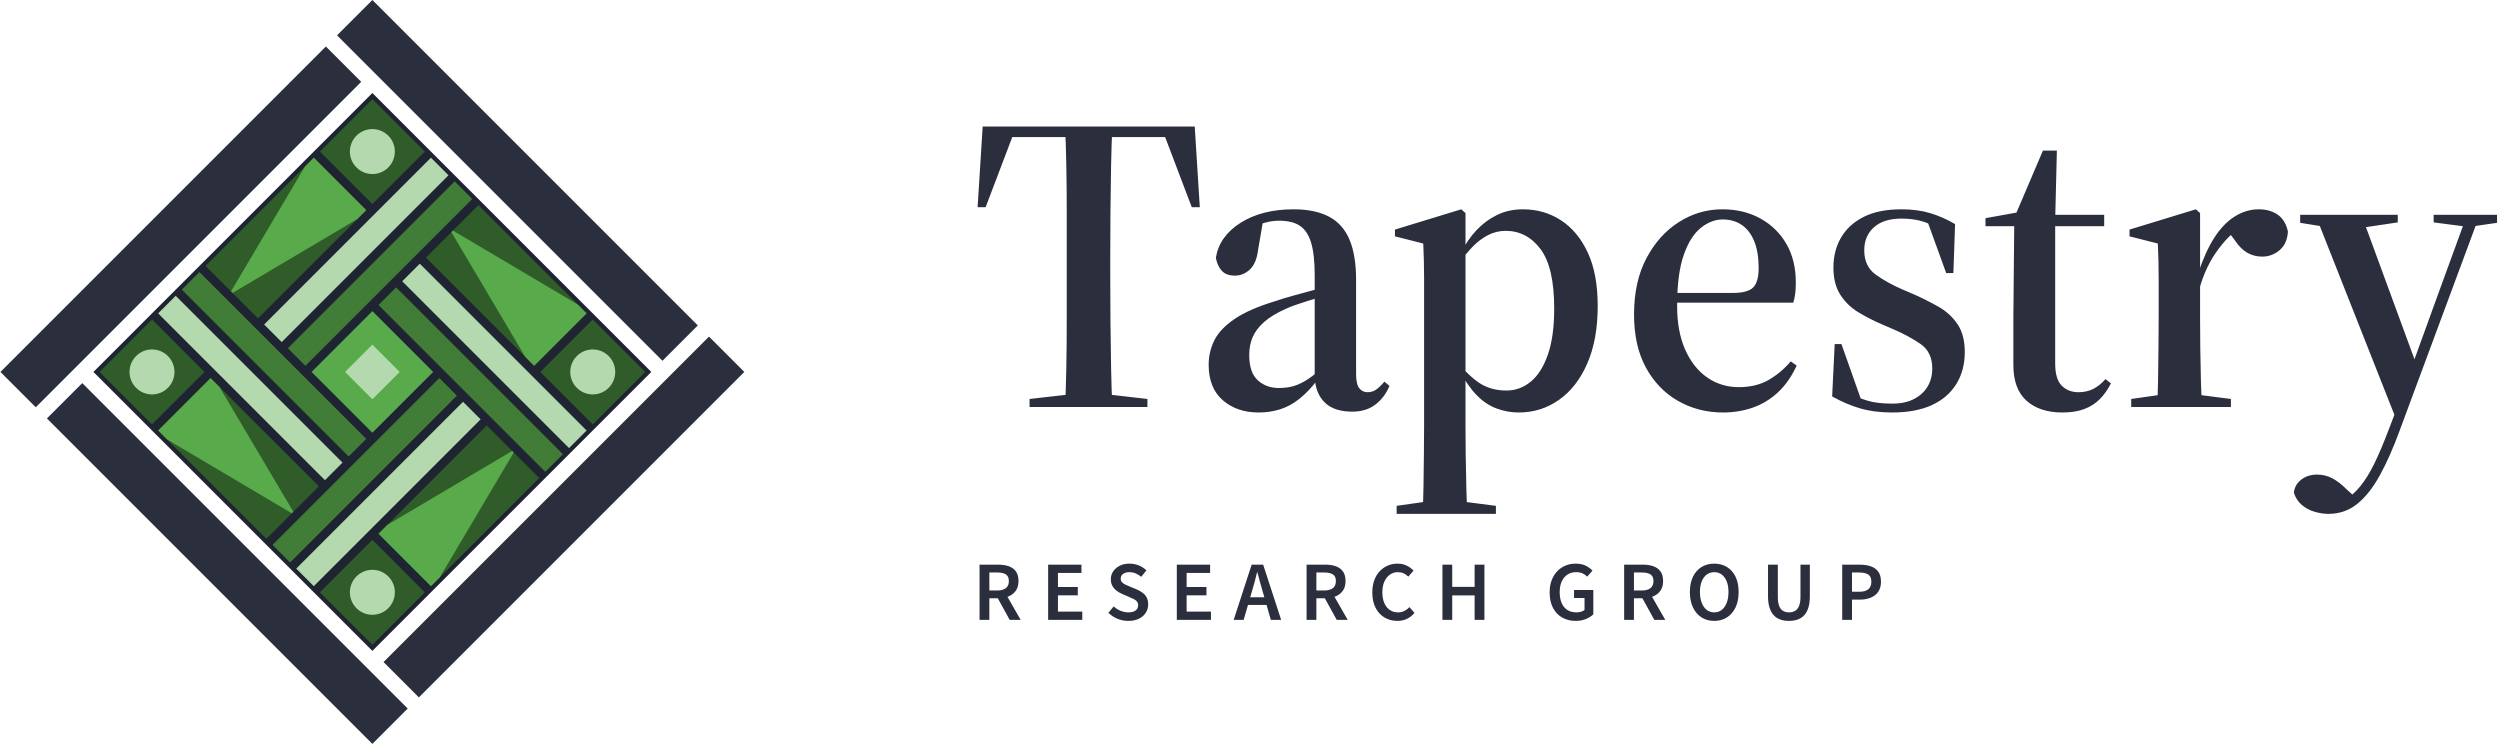
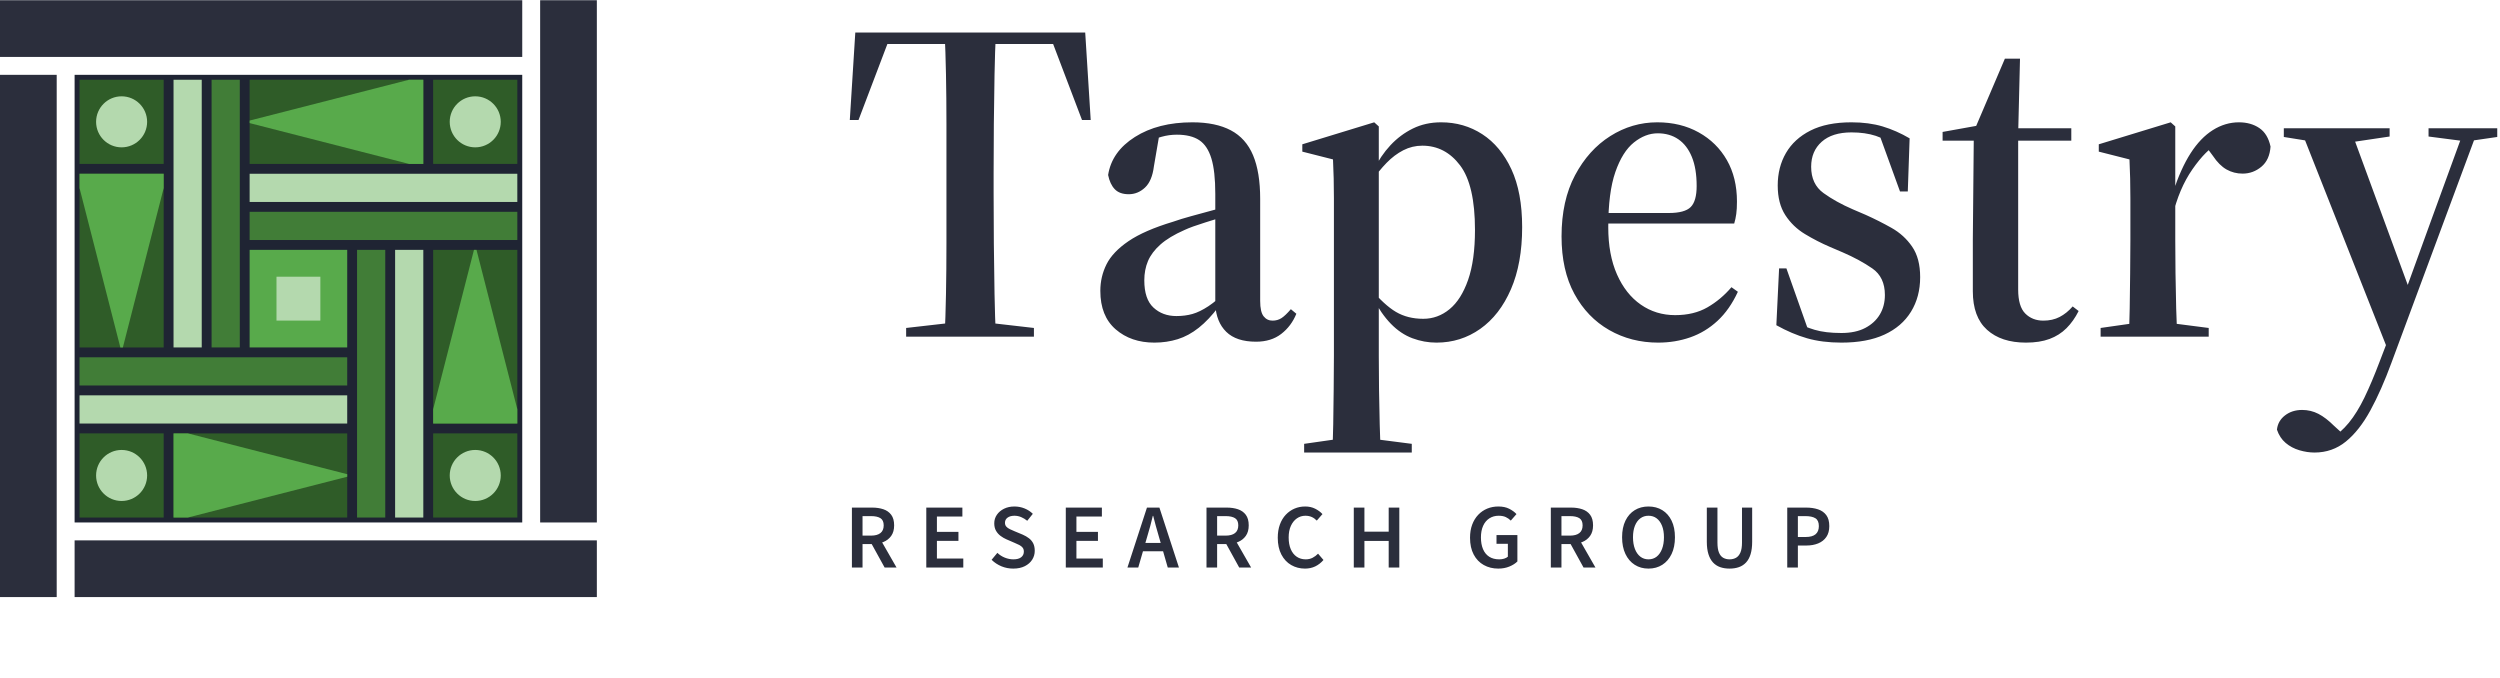
- <svg xmlns="http://www.w3.org/2000/svg" viewBox="0.00 -192.70 1183.26 352.20" width="1183" height="352">
-   <g transform="rotate(45 176.100 -16.600)">
-     <rect x="51.578" y="-141.122" width="217.913" height="23.659" fill="#2b2e3c" />
-     <rect x="276.962" y="-141.122" width="23.659" height="217.913" fill="#2b2e3c" />
-     <rect x="82.709" y="84.262" width="217.913" height="23.659" fill="#2b2e3c" />
-     <rect x="51.578" y="-109.991" width="23.659" height="217.913" fill="#2b2e3c" />
-     <g transform="translate(82.709 -109.991) scale(186.7823)">
+ <svg xmlns="http://www.w3.org/2000/svg" viewBox="0.00 -146.91 1091.69 295.71" width="1092" height="296">
+   <g>
+     <rect x="0.000" y="-146.914" width="228.050" height="24.760" fill="#2b2e3c" />
+     <rect x="235.868" y="-146.914" width="24.760" height="228.050" fill="#2b2e3c" />
+     <rect x="32.579" y="88.954" width="228.050" height="24.760" fill="#2b2e3c" />
+     <rect x="0.000" y="-114.336" width="24.760" height="228.050" fill="#2b2e3c" />
+     <g transform="translate(32.579 -114.336) scale(195.471)">
      <defs>
-         <clipPath id="Gst">
+         <clipPath id="qst">
          <rect x="0.221" y="0.801" width="0.388" height="0.188" />
        </clipPath>
      </defs>
      <rect width="1" height="1" fill="#1f2433" />
      <g transform="rotate(0 0.5 0.5)">
        <rect x="0.011" y="0.631" width="0.598" height="0.063" rx="0" fill="#417d37" />
        <rect x="0.011" y="0.716" width="0.598" height="0.063" rx="0" fill="#b4d9ae" />
        <rect x="0.011" y="0.801" width="0.188" height="0.188" rx="0" fill="#2f5c28" />
        <circle cx="0.105" cy="0.895" r="0.057" fill="#b4d9ae" />
-         <g clip-path="url(#Gst)">
+         <g clip-path="url(#qst)">
          <rect x="0.21" y="0.79" width="0.41" height="0.21" fill="#2f5c28" />
          <path d="M0.21,0.79 L0.62,0.895 L0.21,1 Z" fill="#58aa4b" />
        </g>
      </g>
      <g transform="rotate(90 0.5 0.5)">
        <rect x="0.011" y="0.631" width="0.598" height="0.063" rx="0" fill="#417d37" />
        <rect x="0.011" y="0.716" width="0.598" height="0.063" rx="0" fill="#b4d9ae" />
        <rect x="0.011" y="0.801" width="0.188" height="0.188" rx="0" fill="#2f5c28" />
        <circle cx="0.105" cy="0.895" r="0.057" fill="#b4d9ae" />
-         <g clip-path="url(#Gst)">
+         <g clip-path="url(#qst)">
          <rect x="0.21" y="0.79" width="0.41" height="0.21" fill="#2f5c28" />
          <path d="M0.21,0.79 L0.62,0.895 L0.21,1 Z" fill="#58aa4b" />
        </g>
      </g>
      <g transform="rotate(180 0.5 0.5)">
        <rect x="0.011" y="0.631" width="0.598" height="0.063" rx="0" fill="#417d37" />
        <rect x="0.011" y="0.716" width="0.598" height="0.063" rx="0" fill="#b4d9ae" />
        <rect x="0.011" y="0.801" width="0.188" height="0.188" rx="0" fill="#2f5c28" />
        <circle cx="0.105" cy="0.895" r="0.057" fill="#b4d9ae" />
-         <g clip-path="url(#Gst)">
+         <g clip-path="url(#qst)">
          <rect x="0.21" y="0.79" width="0.41" height="0.21" fill="#2f5c28" />
          <path d="M0.21,0.79 L0.62,0.895 L0.21,1 Z" fill="#58aa4b" />
        </g>
      </g>
      <g transform="rotate(270 0.5 0.5)">
        <rect x="0.011" y="0.631" width="0.598" height="0.063" rx="0" fill="#417d37" />
        <rect x="0.011" y="0.716" width="0.598" height="0.063" rx="0" fill="#b4d9ae" />
        <rect x="0.011" y="0.801" width="0.188" height="0.188" rx="0" fill="#2f5c28" />
        <circle cx="0.105" cy="0.895" r="0.057" fill="#b4d9ae" />
-         <g clip-path="url(#Gst)">
+         <g clip-path="url(#qst)">
          <rect x="0.21" y="0.79" width="0.41" height="0.21" fill="#2f5c28" />
          <path d="M0.21,0.79 L0.62,0.895 L0.21,1 Z" fill="#58aa4b" />
        </g>
      </g>
      <rect x="0.391" y="0.391" width="0.218" height="0.218" rx="0" fill="#58aa4b" />
      <rect x="0.451" y="0.451" width="0.098" height="0.098" rx="0" fill="#b4d9ae" />
    </g>
  </g>
-   <path d="M487.26 0.0V-3.8L510.06 -6.4H520.46L543.06 -3.8V0.0ZM504.06 0.0Q504.46 -8.0 504.66 -18.6Q504.86 -29.2 504.86 -40.7Q504.86 -52.2 504.86 -62.6V-71.4Q504.86 -81.8 504.86 -93.0Q504.86 -104.2 504.66 -114.5Q504.46 -124.8 504.06 -132.8H526.46Q526.06 -124.8 525.86 -114.4Q525.66 -104.0 525.56 -92.9Q525.46 -81.8 525.46 -71.4V-62.6Q525.46 -52.2 525.56 -40.7Q525.66 -29.2 525.86 -18.6Q526.06 -8.0 526.46 0.0ZM462.66 -94.6 465.06 -132.8H565.46L567.86 -94.6H564.06L550.46 -130.4L557.86 -127.8H472.66L480.06 -130.4L466.46 -94.6ZM595.66 2.6Q585.46 2.6 578.76 -3.2Q572.06 -9.0 572.06 -20.0Q572.06 -26.2 574.76 -31.6Q577.46 -37.0 584.36 -41.7Q591.26 -46.4 603.86 -50.2Q607.26 -51.4 611.66 -52.6Q616.06 -53.8 621.56 -55.3Q627.06 -56.8 633.06 -58.2V-54.6Q624.06 -51.8 617.96 -49.9Q611.86 -48.0 608.86 -46.6Q602.06 -43.6 598.26 -40.2Q594.46 -36.8 592.86 -33.0Q591.26 -29.2 591.26 -24.6Q591.26 -16.4 595.26 -12.7Q599.26 -9.0 605.26 -9.0Q609.06 -9.0 612.26 -9.9Q615.46 -10.8 619.26 -13.3Q623.06 -15.8 628.06 -20.8L629.66 -13.0H623.66Q619.46 -7.4 615.06 -3.9Q610.66 -0.4 605.86 1.1Q601.06 2.6 595.66 2.6ZM640.06 2.2Q631.46 2.2 627.06 -2.1Q622.66 -6.4 622.26 -14.0V-14.6V-62.4Q622.26 -72.2 620.56 -77.8Q618.86 -83.4 615.26 -85.8Q611.66 -88.2 605.46 -88.2Q602.06 -88.2 598.86 -87.3Q595.66 -86.4 592.26 -85.2L598.06 -89.6L595.46 -74.4Q594.66 -68.0 591.56 -65.1Q588.46 -62.2 584.46 -62.2Q580.46 -62.2 578.36 -64.4Q576.26 -66.6 575.46 -70.6Q577.06 -80.8 587.16 -87.2Q597.26 -93.6 612.26 -93.6Q622.46 -93.6 629.06 -90.1Q635.66 -86.6 638.76 -79.2Q641.86 -71.8 641.86 -60.2V-15.6Q641.86 -10.8 643.36 -8.9Q644.86 -7.0 647.26 -7.0Q649.46 -7.0 651.16 -8.1Q652.86 -9.2 655.26 -12.0L657.66 -10.0Q655.46 -4.6 651.06 -1.2Q646.66 2.2 640.06 2.2ZM661.06 50.6V46.8L679.26 44.2H687.86L708.06 46.8V50.6ZM673.26 50.6Q673.66 45.6 673.76 38.3Q673.86 31.0 673.96 23.0Q674.06 15.0 674.06 8.4V-49.8Q674.06 -55.8 674.06 -60.4Q674.06 -65.0 673.96 -69.1Q673.86 -73.2 673.66 -77.4L660.26 -80.8V-84.0L691.66 -93.6L693.66 -91.8V-75.2V-74.4V-15.8V-15.0V8.4Q693.66 15.0 693.76 23.0Q693.86 31.0 694.06 38.3Q694.26 45.6 694.46 50.6ZM718.86 2.6Q713.46 2.6 708.36 0.7Q703.26 -1.2 698.96 -5.6Q694.66 -10.0 691.06 -17.0H688.46L689.86 -21.2Q696.06 -13.8 701.16 -10.8Q706.26 -7.8 713.06 -7.8Q719.46 -7.8 724.56 -12.0Q729.66 -16.2 732.66 -24.8Q735.66 -33.4 735.66 -46.6Q735.66 -66.2 729.16 -74.8Q722.66 -83.4 712.66 -83.4Q708.26 -83.4 704.36 -81.4Q700.46 -79.4 697.06 -75.9Q693.66 -72.4 690.46 -67.8L689.26 -72.8H691.46Q694.46 -79.0 698.76 -83.6Q703.06 -88.2 708.56 -90.9Q714.06 -93.6 720.86 -93.6Q730.86 -93.6 738.86 -88.4Q746.86 -83.2 751.56 -73.1Q756.26 -63.0 756.26 -47.8Q756.26 -32.0 751.36 -20.7Q746.46 -9.4 737.96 -3.4Q729.46 2.6 718.86 2.6ZM815.66 2.6Q803.86 2.6 794.26 -2.9Q784.66 -8.4 779.06 -18.7Q773.46 -29.0 773.46 -43.8Q773.46 -59.4 779.36 -70.5Q785.26 -81.6 794.76 -87.6Q804.26 -93.6 815.26 -93.6Q825.46 -93.6 833.36 -89.2Q841.26 -84.8 845.66 -77.1Q850.06 -69.4 850.06 -59.0Q850.06 -55.8 849.76 -53.6Q849.46 -51.4 848.86 -49.4H781.26V-54.0H820.26Q827.26 -54.0 829.86 -56.6Q832.46 -59.2 832.46 -65.8Q832.46 -73.4 830.36 -78.5Q828.26 -83.6 824.46 -86.2Q820.66 -88.8 815.46 -88.8Q810.06 -88.8 805.06 -84.8Q800.06 -80.8 796.96 -71.9Q793.86 -63.0 793.86 -47.8Q793.86 -35.8 797.66 -27.2Q801.46 -18.6 808.06 -14.0Q814.66 -9.4 823.06 -9.4Q831.26 -9.4 837.16 -12.8Q843.06 -16.2 847.66 -21.6L850.46 -19.6Q846.86 -11.8 841.56 -6.9Q836.26 -2.0 829.66 0.3Q823.06 2.6 815.66 2.6ZM895.66 2.6Q887.26 2.6 880.66 0.7Q874.06 -1.2 867.26 -5.0L868.46 -29.8H871.66L881.06 -3.2H874.26V-7.0Q879.26 -4.4 883.96 -3.0Q888.66 -1.6 895.66 -1.6Q901.86 -1.6 906.06 -3.8Q910.26 -6.0 912.46 -9.7Q914.66 -13.4 914.66 -18.2Q914.66 -26.0 909.16 -29.8Q903.66 -33.6 896.26 -36.8L890.66 -39.2Q885.06 -41.6 879.76 -44.8Q874.46 -48.0 871.16 -53.1Q867.86 -58.2 867.86 -66.0Q867.86 -74.0 871.46 -80.2Q875.06 -86.4 882.16 -90.0Q889.26 -93.6 900.06 -93.6Q907.66 -93.6 913.66 -91.8Q919.66 -90.0 925.46 -86.6L924.66 -63.4H921.26L912.26 -88.2H919.66V-82.6Q915.26 -86.2 910.66 -87.7Q906.06 -89.2 900.06 -89.2Q891.66 -89.2 887.06 -85.1Q882.46 -81.0 882.46 -74.2Q882.46 -66.6 887.86 -62.7Q893.26 -58.8 900.66 -55.6L906.26 -53.2Q912.06 -50.6 917.56 -47.5Q923.06 -44.4 926.56 -39.3Q930.06 -34.2 930.06 -26.0Q930.06 -17.4 926.06 -10.9Q922.06 -4.4 914.46 -0.9Q906.86 2.6 895.66 2.6ZM963.86 -85.6V-91.0H996.06V-85.6ZM976.26 2.6Q965.46 2.6 959.26 -3.0Q953.06 -8.6 953.06 -19.8Q953.06 -25.8 953.06 -30.6Q953.06 -35.4 953.06 -42.6L953.46 -85.6H939.86V-89.4L959.86 -93.0L953.06 -88.6L967.06 -121.4H973.66L972.86 -88.6V-87.2V-20.6Q972.86 -13.2 975.96 -10.1Q979.06 -7.0 983.86 -7.0Q987.86 -7.0 990.96 -8.6Q994.06 -10.2 996.66 -13.2L999.26 -11.2Q997.06 -6.8 993.96 -3.7Q990.86 -0.6 986.56 1.0Q982.26 2.6 976.26 2.6ZM1008.86 0.0V-3.8L1027.06 -6.4H1035.86L1056.06 -3.8V0.0ZM1021.06 0.0Q1021.46 -4.8 1021.56 -12.3Q1021.66 -19.8 1021.76 -27.7Q1021.86 -35.6 1021.86 -42.2V-49.8Q1021.86 -55.8 1021.86 -60.4Q1021.86 -65.0 1021.76 -69.1Q1021.66 -73.2 1021.46 -77.4L1008.06 -80.8V-84.0L1039.46 -93.6L1041.46 -91.8V-63.4V-62.8V-42.2Q1041.46 -35.6 1041.56 -27.7Q1041.66 -19.8 1041.86 -12.3Q1042.06 -4.8 1042.46 0.0ZM1040.26 -52.6 1037.66 -63.0H1040.46Q1043.86 -73.4 1048.16 -80.1Q1052.46 -86.8 1057.86 -90.2Q1063.26 -93.6 1069.26 -93.6Q1074.46 -93.6 1078.16 -91.1Q1081.86 -88.6 1083.06 -83.0Q1082.66 -77.2 1079.06 -74.2Q1075.46 -71.2 1070.86 -71.2Q1067.06 -71.2 1063.86 -73.0Q1060.66 -74.8 1057.86 -79.0L1053.86 -84.4L1060.46 -84.6Q1054.86 -81.6 1048.96 -73.1Q1043.06 -64.6 1040.26 -52.6ZM1102.26 50.6Q1099.06 50.6 1095.66 49.6Q1092.26 48.6 1089.66 46.4Q1087.06 44.2 1085.86 40.6Q1086.26 36.8 1089.36 34.4Q1092.46 32.0 1096.86 32.0Q1100.66 32.0 1103.96 33.7Q1107.26 35.4 1110.86 39.0L1115.26 43.0L1112.86 44.8H1109.06Q1113.66 42.0 1117.26 37.6Q1120.86 33.2 1124.06 26.6Q1127.26 20.0 1130.66 11.0L1137.26 -6.2L1137.46 -7.4L1153.86 -52.6L1167.86 -91.0H1173.86L1135.86 11.4Q1131.46 23.4 1126.66 32.2Q1121.86 41.0 1115.96 45.8Q1110.06 50.6 1102.26 50.6ZM1134.06 5.2 1096.06 -91.0H1117.86L1144.66 -18.0L1138.66 -5.0ZM1088.86 -87.2V-91.0H1135.06V-87.4L1116.26 -84.6H1105.06ZM1152.06 -87.4V-91.0H1182.06V-87.2L1169.66 -85.4H1167.46Z" fill="#2b2e3c" />
-   <path d="M463.58 100.8V74.64H472.42Q475.14 74.64 477.3 75.36Q479.46 76.08 480.74 77.78Q482.02 79.48 482.02 82.4Q482.02 85.2 480.74 87.0Q479.46 88.8 477.3 89.68Q475.14 90.56 472.42 90.56H468.22V100.8ZM468.22 86.88H471.94Q474.62 86.88 476.04 85.76Q477.46 84.64 477.46 82.4Q477.46 80.16 476.04 79.26Q474.62 78.36 471.94 78.36H468.22ZM477.86 100.8 471.54 89.32 474.9 86.56 483.06 100.8ZM496.06 100.8V74.64H511.82V78.56H500.7V85.24H510.1V89.16H500.7V96.88H512.22V100.8ZM534.02 101.28Q531.3 101.28 528.88 100.28Q526.46 99.28 524.58 97.44L527.1 94.4Q528.5 95.76 530.36 96.5Q532.22 97.24 534.1 97.24Q536.34 97.24 537.5 96.32Q538.66 95.4 538.66 93.88Q538.66 92.8 538.14 92.14Q537.62 91.48 536.72 91.0Q535.82 90.52 534.62 90.04L531.02 88.48Q529.74 87.92 528.52 87.02Q527.3 86.12 526.52 84.78Q525.74 83.44 525.74 81.52Q525.74 79.44 526.88 77.78Q528.02 76.12 530.0 75.14Q531.98 74.16 534.54 74.16Q536.9 74.16 539.0 75.02Q541.1 75.88 542.58 77.36L540.14 80.4Q538.86 79.36 537.46 78.78Q536.06 78.2 534.54 78.2Q532.7 78.2 531.56 79.02Q530.42 79.84 530.42 81.28Q530.42 82.28 531.0 82.94Q531.58 83.6 532.56 84.06Q533.54 84.52 534.58 84.96L538.14 86.44Q539.7 87.12 540.9 88.04Q542.1 88.96 542.76 90.28Q543.42 91.6 543.42 93.52Q543.42 95.64 542.3 97.4Q541.18 99.16 539.08 100.22Q536.98 101.28 534.02 101.28ZM556.98 100.8V74.64H572.74V78.56H561.62V85.24H571.02V89.16H561.62V96.88H573.14V100.8ZM583.9 100.8 592.42 74.64H597.86L606.38 100.8H601.5L597.5 86.88Q596.86 84.8 596.28 82.6Q595.7 80.4 595.14 78.24H594.98Q594.46 80.44 593.88 82.62Q593.3 84.8 592.66 86.88L588.62 100.8ZM588.94 93.72V90.08H601.26V93.72ZM618.42 100.8V74.64H627.26Q629.98 74.64 632.14 75.36Q634.3 76.08 635.58 77.78Q636.86 79.48 636.86 82.4Q636.86 85.2 635.58 87.0Q634.3 88.8 632.14 89.68Q629.98 90.56 627.26 90.56H623.06V100.8ZM623.06 86.88H626.78Q629.46 86.88 630.88 85.76Q632.3 84.64 632.3 82.4Q632.3 80.16 630.88 79.26Q629.46 78.36 626.78 78.36H623.06ZM632.7 100.8 626.38 89.32 629.74 86.56 637.9 100.8ZM661.42 101.28Q658.1 101.28 655.4 99.72Q652.7 98.16 651.12 95.14Q649.54 92.12 649.54 87.8Q649.54 84.6 650.46 82.06Q651.38 79.52 653.04 77.76Q654.7 76.0 656.86 75.08Q659.02 74.16 661.5 74.16Q663.98 74.16 665.9 75.14Q667.82 76.12 669.06 77.48L666.58 80.32Q665.58 79.28 664.36 78.74Q663.14 78.2 661.62 78.2Q659.54 78.2 657.88 79.36Q656.22 80.52 655.26 82.64Q654.3 84.76 654.3 87.68Q654.3 90.68 655.22 92.82Q656.14 94.96 657.82 96.1Q659.5 97.24 661.74 97.24Q663.42 97.24 664.74 96.56Q666.06 95.88 667.14 94.76L669.5 97.52Q667.9 99.36 665.9 100.32Q663.9 101.28 661.42 101.28ZM682.74 100.8V74.64H687.38V85.16H697.98V74.64H702.62V100.8H697.98V89.2H687.38V100.8ZM745.82 101.28Q742.3 101.28 739.5 99.72Q736.7 98.16 735.1 95.14Q733.5 92.12 733.5 87.8Q733.5 84.6 734.44 82.08Q735.38 79.56 737.08 77.78Q738.78 76.0 741.02 75.08Q743.26 74.16 745.86 74.16Q748.66 74.16 750.62 75.16Q752.58 76.16 753.78 77.48L751.3 80.32Q750.34 79.36 749.1 78.78Q747.86 78.2 746.02 78.2Q743.7 78.2 741.94 79.34Q740.18 80.48 739.22 82.6Q738.26 84.72 738.26 87.68Q738.26 90.64 739.18 92.8Q740.1 94.96 741.88 96.1Q743.66 97.24 746.26 97.24Q747.38 97.24 748.38 96.94Q749.38 96.64 750.02 96.08V90.44H745.06V86.64H754.18V98.16Q752.86 99.48 750.68 100.38Q748.5 101.28 745.82 101.28ZM768.78 100.8V74.64H777.62Q780.34 74.64 782.5 75.36Q784.66 76.08 785.94 77.78Q787.22 79.48 787.22 82.4Q787.22 85.2 785.94 87.0Q784.66 88.8 782.5 89.68Q780.34 90.56 777.62 90.56H773.42V100.8ZM773.42 86.88H777.14Q779.82 86.88 781.24 85.76Q782.66 84.64 782.66 82.4Q782.66 80.16 781.24 79.26Q779.82 78.36 777.14 78.36H773.42ZM783.06 100.8 776.74 89.32 780.1 86.56 788.26 100.8ZM811.42 101.28Q808.02 101.28 805.42 99.62Q802.82 97.96 801.36 94.9Q799.9 91.84 799.9 87.6Q799.9 83.36 801.36 80.36Q802.82 77.36 805.42 75.76Q808.02 74.16 811.42 74.16Q814.86 74.16 817.46 75.76Q820.06 77.36 821.52 80.36Q822.98 83.36 822.98 87.6Q822.98 91.84 821.52 94.9Q820.06 97.96 817.46 99.62Q814.86 101.28 811.42 101.28ZM811.42 97.24Q813.5 97.24 815.0 96.06Q816.5 94.88 817.34 92.7Q818.18 90.52 818.18 87.6Q818.18 84.68 817.34 82.58Q816.5 80.48 815.0 79.34Q813.5 78.2 811.42 78.2Q809.38 78.2 807.86 79.34Q806.34 80.48 805.5 82.58Q804.66 84.68 804.66 87.6Q804.66 90.52 805.5 92.7Q806.34 94.88 807.86 96.06Q809.38 97.24 811.42 97.24ZM846.82 101.28Q844.54 101.28 842.72 100.64Q840.9 100.0 839.6 98.6Q838.3 97.2 837.6 94.96Q836.9 92.72 836.9 89.56V74.64H841.54V89.92Q841.54 92.68 842.2 94.28Q842.86 95.88 844.06 96.56Q845.26 97.24 846.82 97.24Q848.42 97.24 849.64 96.56Q850.86 95.88 851.56 94.28Q852.26 92.68 852.26 89.92V74.64H856.7V89.56Q856.7 92.72 856.02 94.96Q855.34 97.2 854.04 98.6Q852.74 100.0 850.92 100.64Q849.1 101.28 846.82 101.28ZM872.02 100.8V74.64H880.26Q883.18 74.64 885.46 75.4Q887.74 76.16 889.06 77.92Q890.38 79.68 890.38 82.72Q890.38 85.6 889.08 87.48Q887.78 89.36 885.52 90.28Q883.26 91.2 880.42 91.2H876.66V100.8ZM876.66 87.48H880.06Q882.98 87.48 884.4 86.28Q885.82 85.08 885.82 82.72Q885.82 80.24 884.32 79.3Q882.82 78.36 879.9 78.36H876.66Z" fill="#2b2e3c" />
+   <path d="M395.688 0.0V-3.8L418.488 -6.4H428.888L451.488 -3.8V0.0ZM412.488 0.0Q412.888 -8.0 413.088 -18.6Q413.288 -29.2 413.288 -40.7Q413.288 -52.2 413.288 -62.6V-71.4Q413.288 -81.8 413.288 -93.0Q413.288 -104.2 413.088 -114.5Q412.888 -124.8 412.488 -132.8H434.888Q434.488 -124.8 434.288 -114.4Q434.088 -104.0 433.988 -92.9Q433.888 -81.8 433.888 -71.4V-62.6Q433.888 -52.2 433.988 -40.7Q434.088 -29.2 434.288 -18.6Q434.488 -8.0 434.888 0.0ZM371.088 -94.6 373.488 -132.8H473.888L476.288 -94.6H472.488L458.888 -130.4L466.288 -127.8H381.088L388.488 -130.4L374.888 -94.6ZM504.088 2.6Q493.888 2.6 487.188 -3.2Q480.488 -9.0 480.488 -20.0Q480.488 -26.2 483.188 -31.6Q485.888 -37.0 492.788 -41.7Q499.688 -46.4 512.288 -50.2Q515.688 -51.4 520.088 -52.6Q524.488 -53.8 529.988 -55.3Q535.488 -56.8 541.488 -58.2V-54.6Q532.488 -51.8 526.388 -49.9Q520.288 -48.0 517.288 -46.6Q510.488 -43.6 506.688 -40.2Q502.888 -36.8 501.288 -33.0Q499.688 -29.2 499.688 -24.6Q499.688 -16.4 503.688 -12.7Q507.688 -9.0 513.688 -9.0Q517.488 -9.0 520.688 -9.9Q523.888 -10.8 527.688 -13.3Q531.488 -15.8 536.488 -20.8L538.088 -13.0H532.088Q527.888 -7.4 523.488 -3.9Q519.088 -0.4 514.288 1.1Q509.488 2.6 504.088 2.6ZM548.488 2.2Q539.888 2.2 535.488 -2.1Q531.088 -6.4 530.688 -14.0V-14.6V-62.4Q530.688 -72.2 528.988 -77.8Q527.288 -83.4 523.688 -85.8Q520.088 -88.2 513.888 -88.2Q510.488 -88.2 507.288 -87.3Q504.088 -86.4 500.688 -85.2L506.488 -89.6L503.888 -74.4Q503.088 -68.0 499.988 -65.1Q496.888 -62.2 492.888 -62.2Q488.888 -62.2 486.788 -64.4Q484.688 -66.6 483.888 -70.6Q485.488 -80.8 495.588 -87.2Q505.688 -93.6 520.688 -93.6Q530.888 -93.6 537.488 -90.1Q544.088 -86.6 547.188 -79.2Q550.288 -71.8 550.288 -60.2V-15.6Q550.288 -10.8 551.788 -8.9Q553.288 -7.0 555.688 -7.0Q557.888 -7.0 559.588 -8.1Q561.288 -9.2 563.688 -12.0L566.088 -10.0Q563.888 -4.6 559.488 -1.2Q555.088 2.2 548.488 2.2ZM569.488 50.6V46.8L587.688 44.2H596.288L616.488 46.8V50.6ZM581.688 50.6Q582.088 45.6 582.188 38.3Q582.288 31.0 582.388 23.0Q582.488 15.0 582.488 8.4V-49.8Q582.488 -55.8 582.488 -60.4Q582.488 -65.0 582.388 -69.1Q582.288 -73.2 582.088 -77.4L568.688 -80.8V-84.0L600.088 -93.6L602.088 -91.8V-75.2V-74.4V-15.8V-15.0V8.4Q602.088 15.0 602.188 23.0Q602.288 31.0 602.488 38.3Q602.688 45.6 602.888 50.6ZM627.288 2.6Q621.888 2.6 616.788 0.7Q611.688 -1.2 607.388 -5.6Q603.088 -10.0 599.488 -17.0H596.888L598.288 -21.2Q604.488 -13.8 609.588 -10.8Q614.688 -7.8 621.488 -7.8Q627.888 -7.8 632.988 -12.0Q638.088 -16.2 641.088 -24.8Q644.088 -33.4 644.088 -46.6Q644.088 -66.2 637.588 -74.8Q631.088 -83.4 621.088 -83.4Q616.688 -83.4 612.788 -81.4Q608.888 -79.4 605.488 -75.9Q602.088 -72.4 598.888 -67.8L597.688 -72.8H599.888Q602.888 -79.0 607.188 -83.6Q611.488 -88.2 616.988 -90.9Q622.488 -93.6 629.288 -93.6Q639.288 -93.6 647.288 -88.4Q655.288 -83.2 659.988 -73.1Q664.688 -63.0 664.688 -47.8Q664.688 -32.0 659.788 -20.7Q654.888 -9.4 646.388 -3.4Q637.888 2.6 627.288 2.6ZM724.088 2.6Q712.288 2.6 702.688 -2.9Q693.088 -8.4 687.488 -18.7Q681.888 -29.0 681.888 -43.8Q681.888 -59.4 687.788 -70.5Q693.688 -81.6 703.188 -87.6Q712.688 -93.6 723.688 -93.6Q733.888 -93.6 741.788 -89.2Q749.688 -84.8 754.088 -77.1Q758.488 -69.4 758.488 -59.0Q758.488 -55.8 758.188 -53.6Q757.888 -51.4 757.288 -49.4H689.688V-54.0H728.688Q735.688 -54.0 738.288 -56.6Q740.888 -59.2 740.888 -65.8Q740.888 -73.4 738.788 -78.5Q736.688 -83.6 732.888 -86.2Q729.088 -88.8 723.888 -88.8Q718.488 -88.8 713.488 -84.8Q708.488 -80.8 705.388 -71.9Q702.288 -63.0 702.288 -47.8Q702.288 -35.8 706.088 -27.2Q709.888 -18.6 716.488 -14.0Q723.088 -9.4 731.488 -9.4Q739.688 -9.4 745.588 -12.8Q751.488 -16.2 756.088 -21.6L758.888 -19.6Q755.288 -11.8 749.988 -6.9Q744.688 -2.0 738.088 0.3Q731.488 2.6 724.088 2.6ZM804.088 2.6Q795.688 2.6 789.088 0.7Q782.488 -1.2 775.688 -5.0L776.888 -29.8H780.088L789.488 -3.2H782.688V-7.0Q787.688 -4.4 792.388 -3.0Q797.088 -1.6 804.088 -1.6Q810.288 -1.6 814.488 -3.8Q818.688 -6.0 820.888 -9.7Q823.088 -13.4 823.088 -18.2Q823.088 -26.0 817.588 -29.8Q812.088 -33.6 804.688 -36.8L799.088 -39.2Q793.488 -41.6 788.188 -44.8Q782.888 -48.0 779.588 -53.1Q776.288 -58.2 776.288 -66.0Q776.288 -74.0 779.888 -80.2Q783.488 -86.4 790.588 -90.0Q797.688 -93.6 808.488 -93.6Q816.088 -93.6 822.088 -91.8Q828.088 -90.0 833.888 -86.6L833.088 -63.4H829.688L820.688 -88.2H828.088V-82.6Q823.688 -86.2 819.088 -87.7Q814.488 -89.2 808.488 -89.2Q800.088 -89.2 795.488 -85.1Q790.888 -81.0 790.888 -74.2Q790.888 -66.6 796.288 -62.7Q801.688 -58.8 809.088 -55.6L814.688 -53.2Q820.488 -50.6 825.988 -47.5Q831.488 -44.4 834.988 -39.3Q838.488 -34.2 838.488 -26.0Q838.488 -17.4 834.488 -10.9Q830.488 -4.4 822.888 -0.9Q815.288 2.6 804.088 2.6ZM872.288 -85.6V-91.0H904.488V-85.6ZM884.688 2.6Q873.888 2.6 867.688 -3.0Q861.488 -8.6 861.488 -19.8Q861.488 -25.8 861.488 -30.6Q861.488 -35.4 861.488 -42.6L861.888 -85.6H848.288V-89.4L868.288 -93.0L861.488 -88.6L875.488 -121.4H882.088L881.288 -88.6V-87.2V-20.6Q881.288 -13.2 884.388 -10.1Q887.488 -7.0 892.288 -7.0Q896.288 -7.0 899.388 -8.6Q902.488 -10.2 905.088 -13.2L907.688 -11.2Q905.488 -6.8 902.388 -3.7Q899.288 -0.6 894.988 1.0Q890.688 2.6 884.688 2.6ZM917.288 0.0V-3.8L935.488 -6.4H944.288L964.488 -3.8V0.0ZM929.488 0.0Q929.888 -4.8 929.988 -12.3Q930.088 -19.8 930.188 -27.7Q930.288 -35.6 930.288 -42.2V-49.8Q930.288 -55.8 930.288 -60.4Q930.288 -65.0 930.188 -69.1Q930.088 -73.2 929.888 -77.4L916.488 -80.8V-84.0L947.888 -93.6L949.888 -91.8V-63.4V-62.8V-42.2Q949.888 -35.6 949.988 -27.7Q950.088 -19.8 950.288 -12.3Q950.488 -4.8 950.888 0.0ZM948.688 -52.6 946.088 -63.0H948.888Q952.288 -73.4 956.588 -80.1Q960.888 -86.8 966.288 -90.2Q971.688 -93.6 977.688 -93.6Q982.888 -93.6 986.588 -91.1Q990.288 -88.6 991.488 -83.0Q991.088 -77.2 987.488 -74.2Q983.888 -71.2 979.288 -71.2Q975.488 -71.2 972.288 -73.0Q969.088 -74.8 966.288 -79.0L962.288 -84.4L968.888 -84.6Q963.288 -81.6 957.388 -73.1Q951.488 -64.6 948.688 -52.6ZM1010.688 50.6Q1007.488 50.6 1004.088 49.6Q1000.688 48.6 998.088 46.4Q995.488 44.2 994.288 40.6Q994.688 36.8 997.788 34.4Q1000.888 32.0 1005.288 32.0Q1009.088 32.0 1012.388 33.7Q1015.688 35.4 1019.288 39.0L1023.688 43.0L1021.288 44.8H1017.488Q1022.088 42.0 1025.688 37.6Q1029.288 33.2 1032.488 26.6Q1035.688 20.0 1039.088 11.0L1045.688 -6.2L1045.888 -7.4L1062.288 -52.6L1076.288 -91.0H1082.288L1044.288 11.4Q1039.888 23.4 1035.088 32.2Q1030.288 41.0 1024.388 45.8Q1018.488 50.6 1010.688 50.6ZM1042.488 5.2 1004.488 -91.0H1026.288L1053.088 -18.0L1047.088 -5.0ZM997.288 -87.2V-91.0H1043.488V-87.4L1024.688 -84.6H1013.488ZM1060.488 -87.4V-91.0H1090.488V-87.2L1078.088 -85.4H1075.888Z" fill="#2b2e3c" />
+   <path d="M372.008 100.8V74.64H380.848Q383.568 74.64 385.728 75.36Q387.888 76.08 389.168 77.78Q390.448 79.48 390.448 82.4Q390.448 85.2 389.168 87.0Q387.888 88.8 385.728 89.68Q383.568 90.56 380.848 90.56H376.648V100.8ZM376.648 86.88H380.368Q383.048 86.88 384.468 85.76Q385.888 84.64 385.888 82.4Q385.888 80.16 384.468 79.26Q383.048 78.36 380.368 78.36H376.648ZM386.288 100.8 379.968 89.32 383.328 86.56 391.488 100.8ZM404.488 100.8V74.64H420.248V78.56H409.128V85.24H418.528V89.16H409.128V96.88H420.648V100.8ZM442.448 101.28Q439.728 101.28 437.308 100.28Q434.888 99.28 433.008 97.44L435.528 94.4Q436.928 95.76 438.788 96.5Q440.648 97.24 442.528 97.24Q444.768 97.24 445.928 96.32Q447.088 95.4 447.088 93.88Q447.088 92.8 446.568 92.14Q446.048 91.48 445.148 91.0Q444.248 90.52 443.048 90.04L439.448 88.48Q438.168 87.92 436.948 87.02Q435.728 86.12 434.948 84.78Q434.168 83.44 434.168 81.52Q434.168 79.44 435.308 77.78Q436.448 76.12 438.428 75.14Q440.408 74.16 442.968 74.16Q445.328 74.16 447.428 75.02Q449.528 75.88 451.008 77.36L448.568 80.4Q447.288 79.36 445.888 78.78Q444.488 78.2 442.968 78.2Q441.128 78.2 439.988 79.02Q438.848 79.84 438.848 81.28Q438.848 82.28 439.428 82.94Q440.008 83.6 440.988 84.06Q441.968 84.52 443.008 84.96L446.568 86.44Q448.128 87.12 449.328 88.04Q450.528 88.96 451.188 90.28Q451.848 91.6 451.848 93.52Q451.848 95.64 450.728 97.4Q449.608 99.16 447.508 100.22Q445.408 101.28 442.448 101.28ZM465.408 100.8V74.64H481.168V78.56H470.048V85.24H479.448V89.16H470.048V96.88H481.568V100.8ZM492.328 100.8 500.848 74.64H506.288L514.808 100.8H509.928L505.928 86.88Q505.288 84.8 504.708 82.6Q504.128 80.4 503.568 78.24H503.408Q502.888 80.44 502.308 82.62Q501.728 84.8 501.088 86.88L497.048 100.8ZM497.368 93.72V90.08H509.688V93.72ZM526.848 100.8V74.64H535.688Q538.408 74.64 540.568 75.36Q542.728 76.08 544.008 77.78Q545.288 79.48 545.288 82.4Q545.288 85.2 544.008 87.0Q542.728 88.8 540.568 89.68Q538.408 90.56 535.688 90.56H531.488V100.8ZM531.488 86.88H535.208Q537.888 86.88 539.308 85.76Q540.728 84.64 540.728 82.4Q540.728 80.16 539.308 79.26Q537.888 78.36 535.208 78.36H531.488ZM541.128 100.8 534.808 89.32 538.168 86.56 546.328 100.8ZM569.848 101.28Q566.528 101.28 563.828 99.72Q561.128 98.16 559.548 95.14Q557.968 92.12 557.968 87.8Q557.968 84.6 558.888 82.06Q559.808 79.52 561.468 77.76Q563.128 76.0 565.288 75.08Q567.448 74.16 569.928 74.16Q572.408 74.16 574.328 75.14Q576.248 76.12 577.488 77.48L575.008 80.32Q574.008 79.28 572.788 78.74Q571.568 78.2 570.048 78.2Q567.968 78.2 566.308 79.36Q564.648 80.52 563.688 82.64Q562.728 84.76 562.728 87.68Q562.728 90.68 563.648 92.82Q564.568 94.96 566.248 96.1Q567.928 97.24 570.168 97.24Q571.848 97.24 573.168 96.56Q574.488 95.88 575.568 94.76L577.928 97.52Q576.328 99.36 574.328 100.32Q572.328 101.28 569.848 101.28ZM591.168 100.8V74.64H595.808V85.16H606.408V74.64H611.048V100.8H606.408V89.2H595.808V100.8ZM654.248 101.28Q650.728 101.28 647.928 99.72Q645.128 98.16 643.528 95.14Q641.928 92.12 641.928 87.8Q641.928 84.6 642.868 82.08Q643.808 79.56 645.508 77.78Q647.208 76.0 649.448 75.08Q651.688 74.16 654.288 74.16Q657.088 74.16 659.048 75.16Q661.008 76.16 662.208 77.48L659.728 80.32Q658.768 79.36 657.528 78.78Q656.288 78.2 654.448 78.2Q652.128 78.2 650.368 79.34Q648.608 80.48 647.648 82.6Q646.688 84.72 646.688 87.68Q646.688 90.64 647.608 92.8Q648.528 94.96 650.308 96.1Q652.088 97.24 654.688 97.24Q655.808 97.24 656.808 96.94Q657.808 96.64 658.448 96.08V90.44H653.488V86.64H662.608V98.16Q661.288 99.48 659.108 100.38Q656.928 101.28 654.248 101.28ZM677.208 100.8V74.64H686.048Q688.768 74.64 690.928 75.36Q693.088 76.08 694.368 77.78Q695.648 79.48 695.648 82.4Q695.648 85.2 694.368 87.0Q693.088 88.8 690.928 89.68Q688.768 90.56 686.048 90.56H681.848V100.8ZM681.848 86.88H685.568Q688.248 86.88 689.668 85.76Q691.088 84.64 691.088 82.4Q691.088 80.16 689.668 79.26Q688.248 78.36 685.568 78.36H681.848ZM691.488 100.8 685.168 89.32 688.528 86.56 696.688 100.8ZM719.848 101.28Q716.448 101.28 713.848 99.62Q711.248 97.96 709.788 94.9Q708.328 91.84 708.328 87.6Q708.328 83.36 709.788 80.36Q711.248 77.36 713.848 75.76Q716.448 74.16 719.848 74.16Q723.288 74.16 725.888 75.76Q728.488 77.36 729.948 80.36Q731.408 83.36 731.408 87.6Q731.408 91.84 729.948 94.9Q728.488 97.96 725.888 99.62Q723.288 101.28 719.848 101.28ZM719.848 97.24Q721.928 97.24 723.428 96.06Q724.928 94.88 725.768 92.7Q726.608 90.52 726.608 87.6Q726.608 84.68 725.768 82.58Q724.928 80.48 723.428 79.34Q721.928 78.2 719.848 78.2Q717.808 78.2 716.288 79.34Q714.768 80.48 713.928 82.58Q713.088 84.68 713.088 87.6Q713.088 90.52 713.928 92.7Q714.768 94.88 716.288 96.06Q717.808 97.24 719.848 97.24ZM755.248 101.28Q752.968 101.28 751.148 100.64Q749.328 100.0 748.028 98.6Q746.728 97.2 746.028 94.96Q745.328 92.72 745.328 89.56V74.64H749.968V89.92Q749.968 92.68 750.628 94.28Q751.288 95.88 752.488 96.56Q753.688 97.24 755.248 97.24Q756.848 97.24 758.068 96.56Q759.288 95.88 759.988 94.28Q760.688 92.68 760.688 89.92V74.64H765.128V89.56Q765.128 92.72 764.448 94.96Q763.768 97.2 762.468 98.6Q761.168 100.0 759.348 100.64Q757.528 101.28 755.248 101.28ZM780.448 100.8V74.64H788.688Q791.608 74.64 793.888 75.4Q796.168 76.16 797.488 77.92Q798.808 79.68 798.808 82.72Q798.808 85.6 797.508 87.48Q796.208 89.36 793.948 90.28Q791.688 91.2 788.848 91.2H785.088V100.8ZM785.088 87.48H788.488Q791.408 87.48 792.828 86.28Q794.248 85.08 794.248 82.72Q794.248 80.24 792.748 79.3Q791.248 78.36 788.328 78.36H785.088Z" fill="#2b2e3c" />
</svg>
